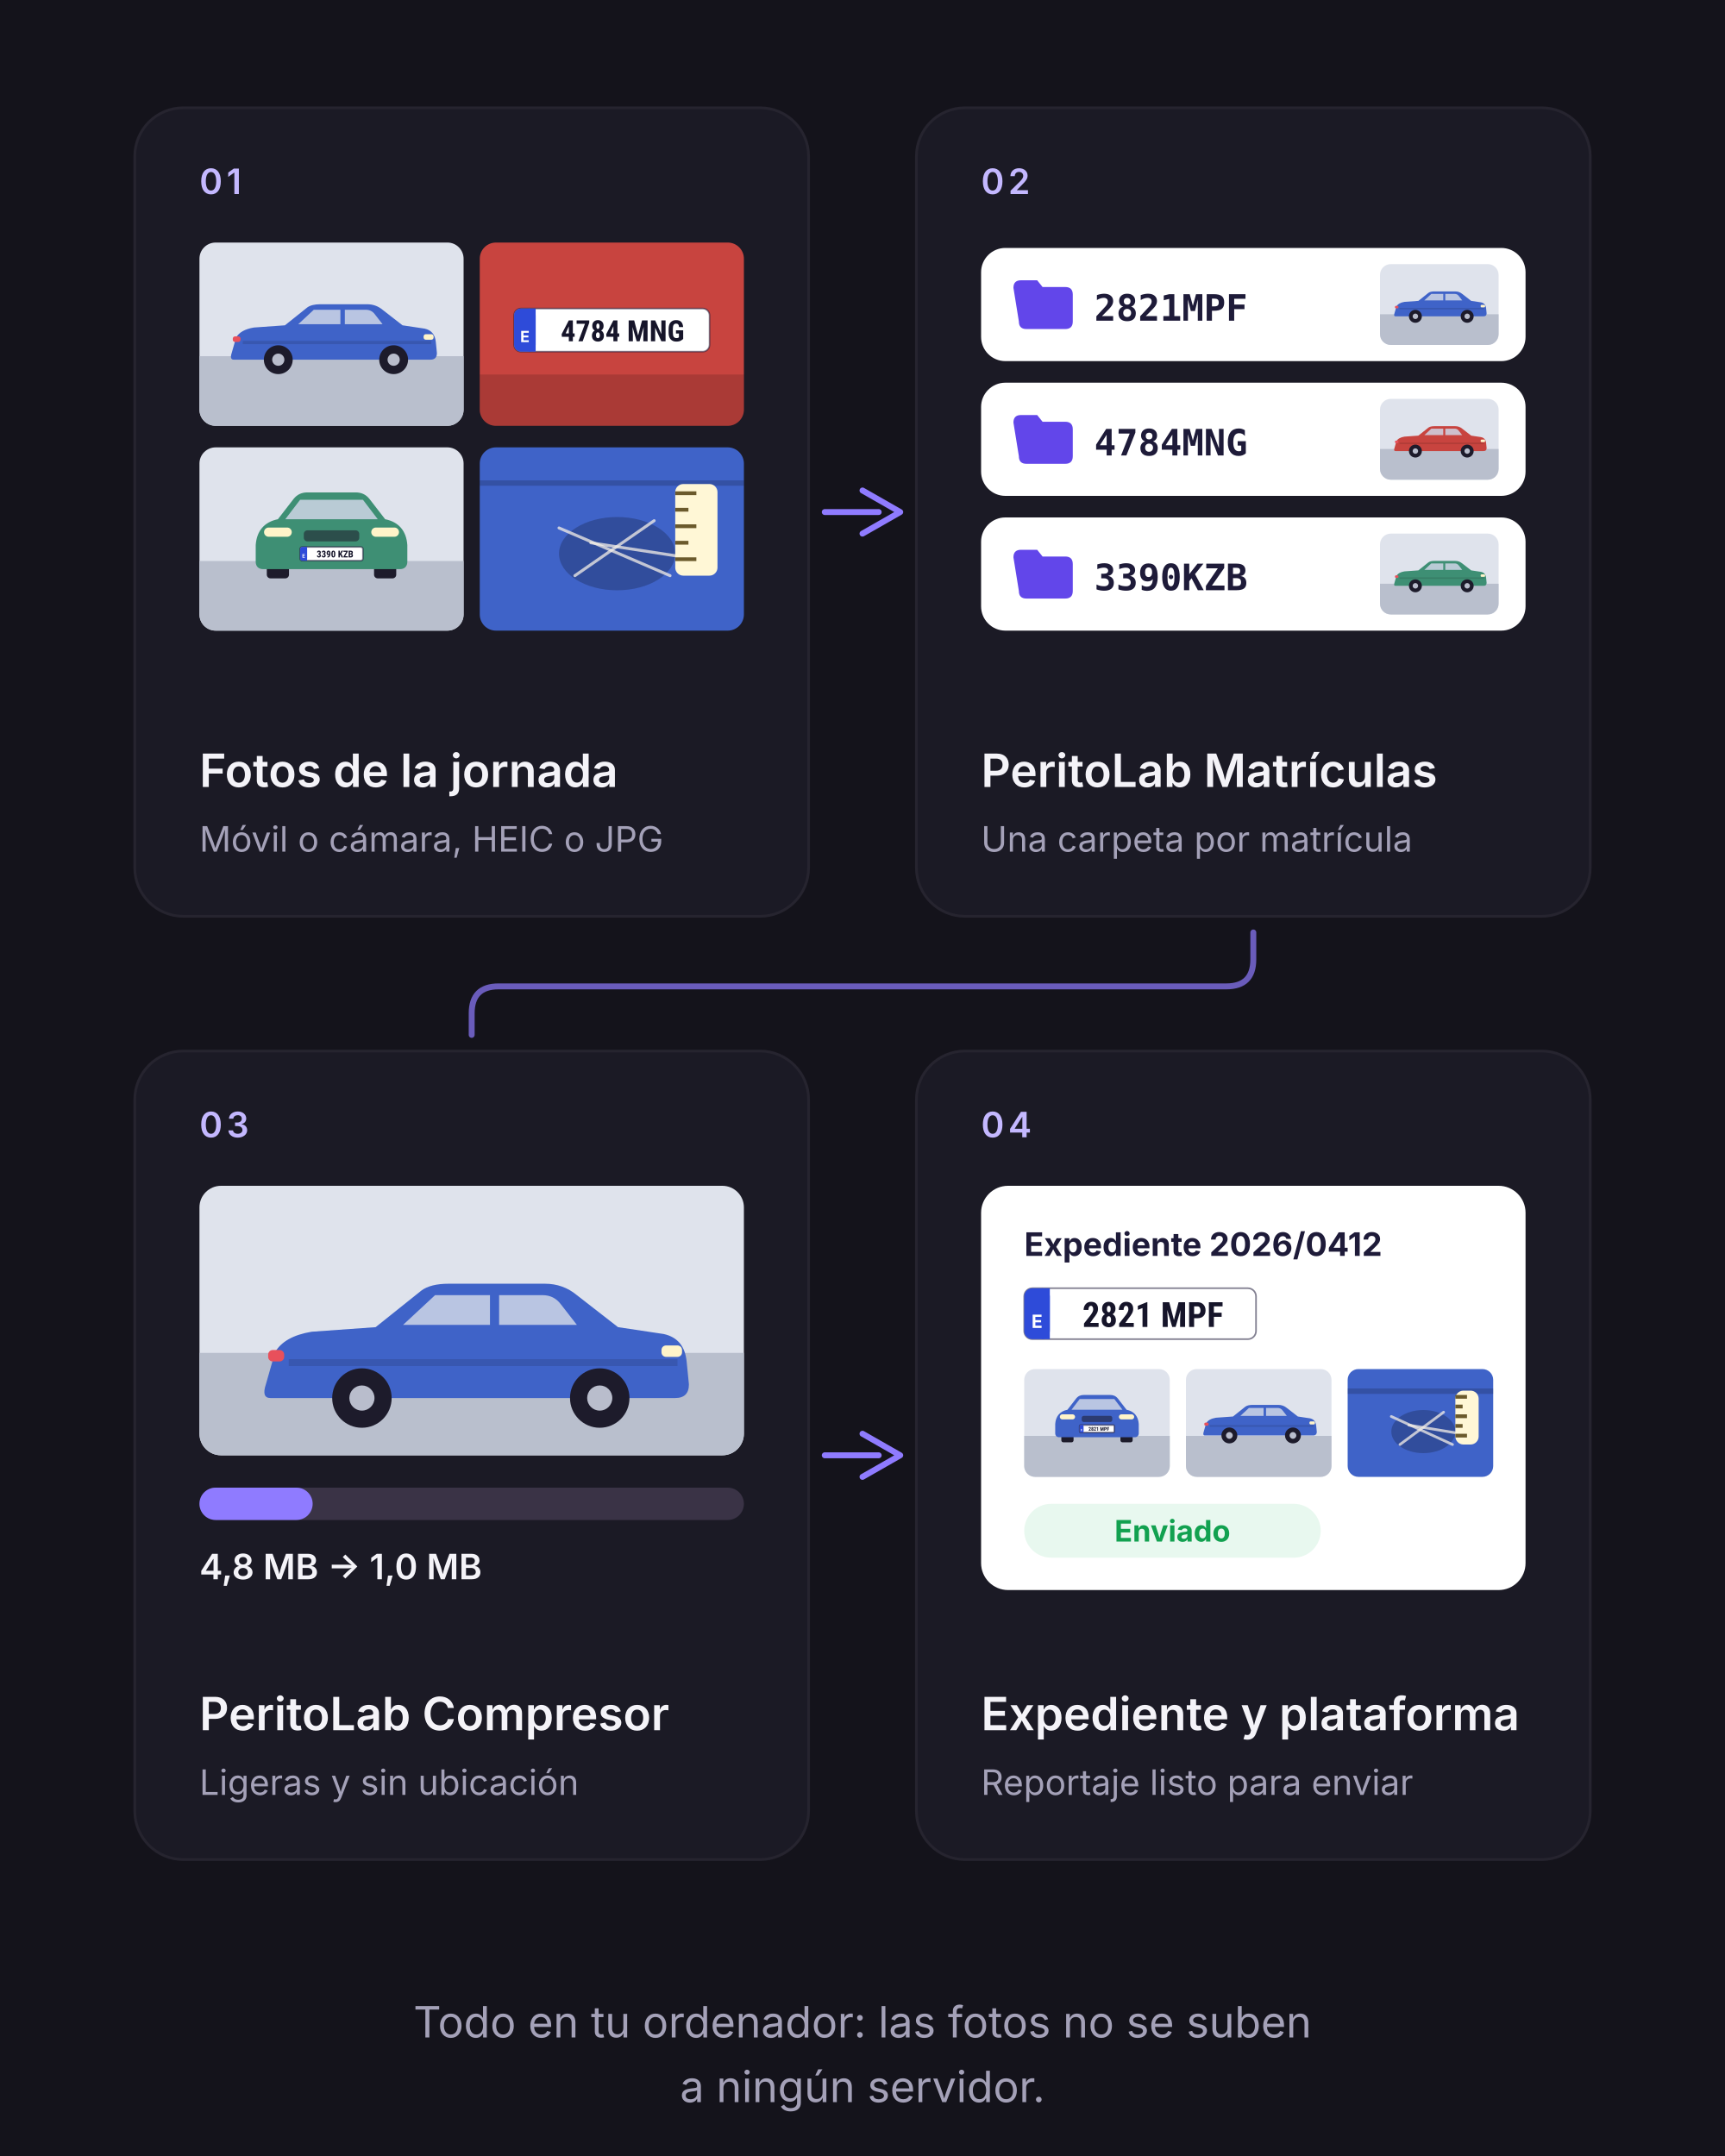
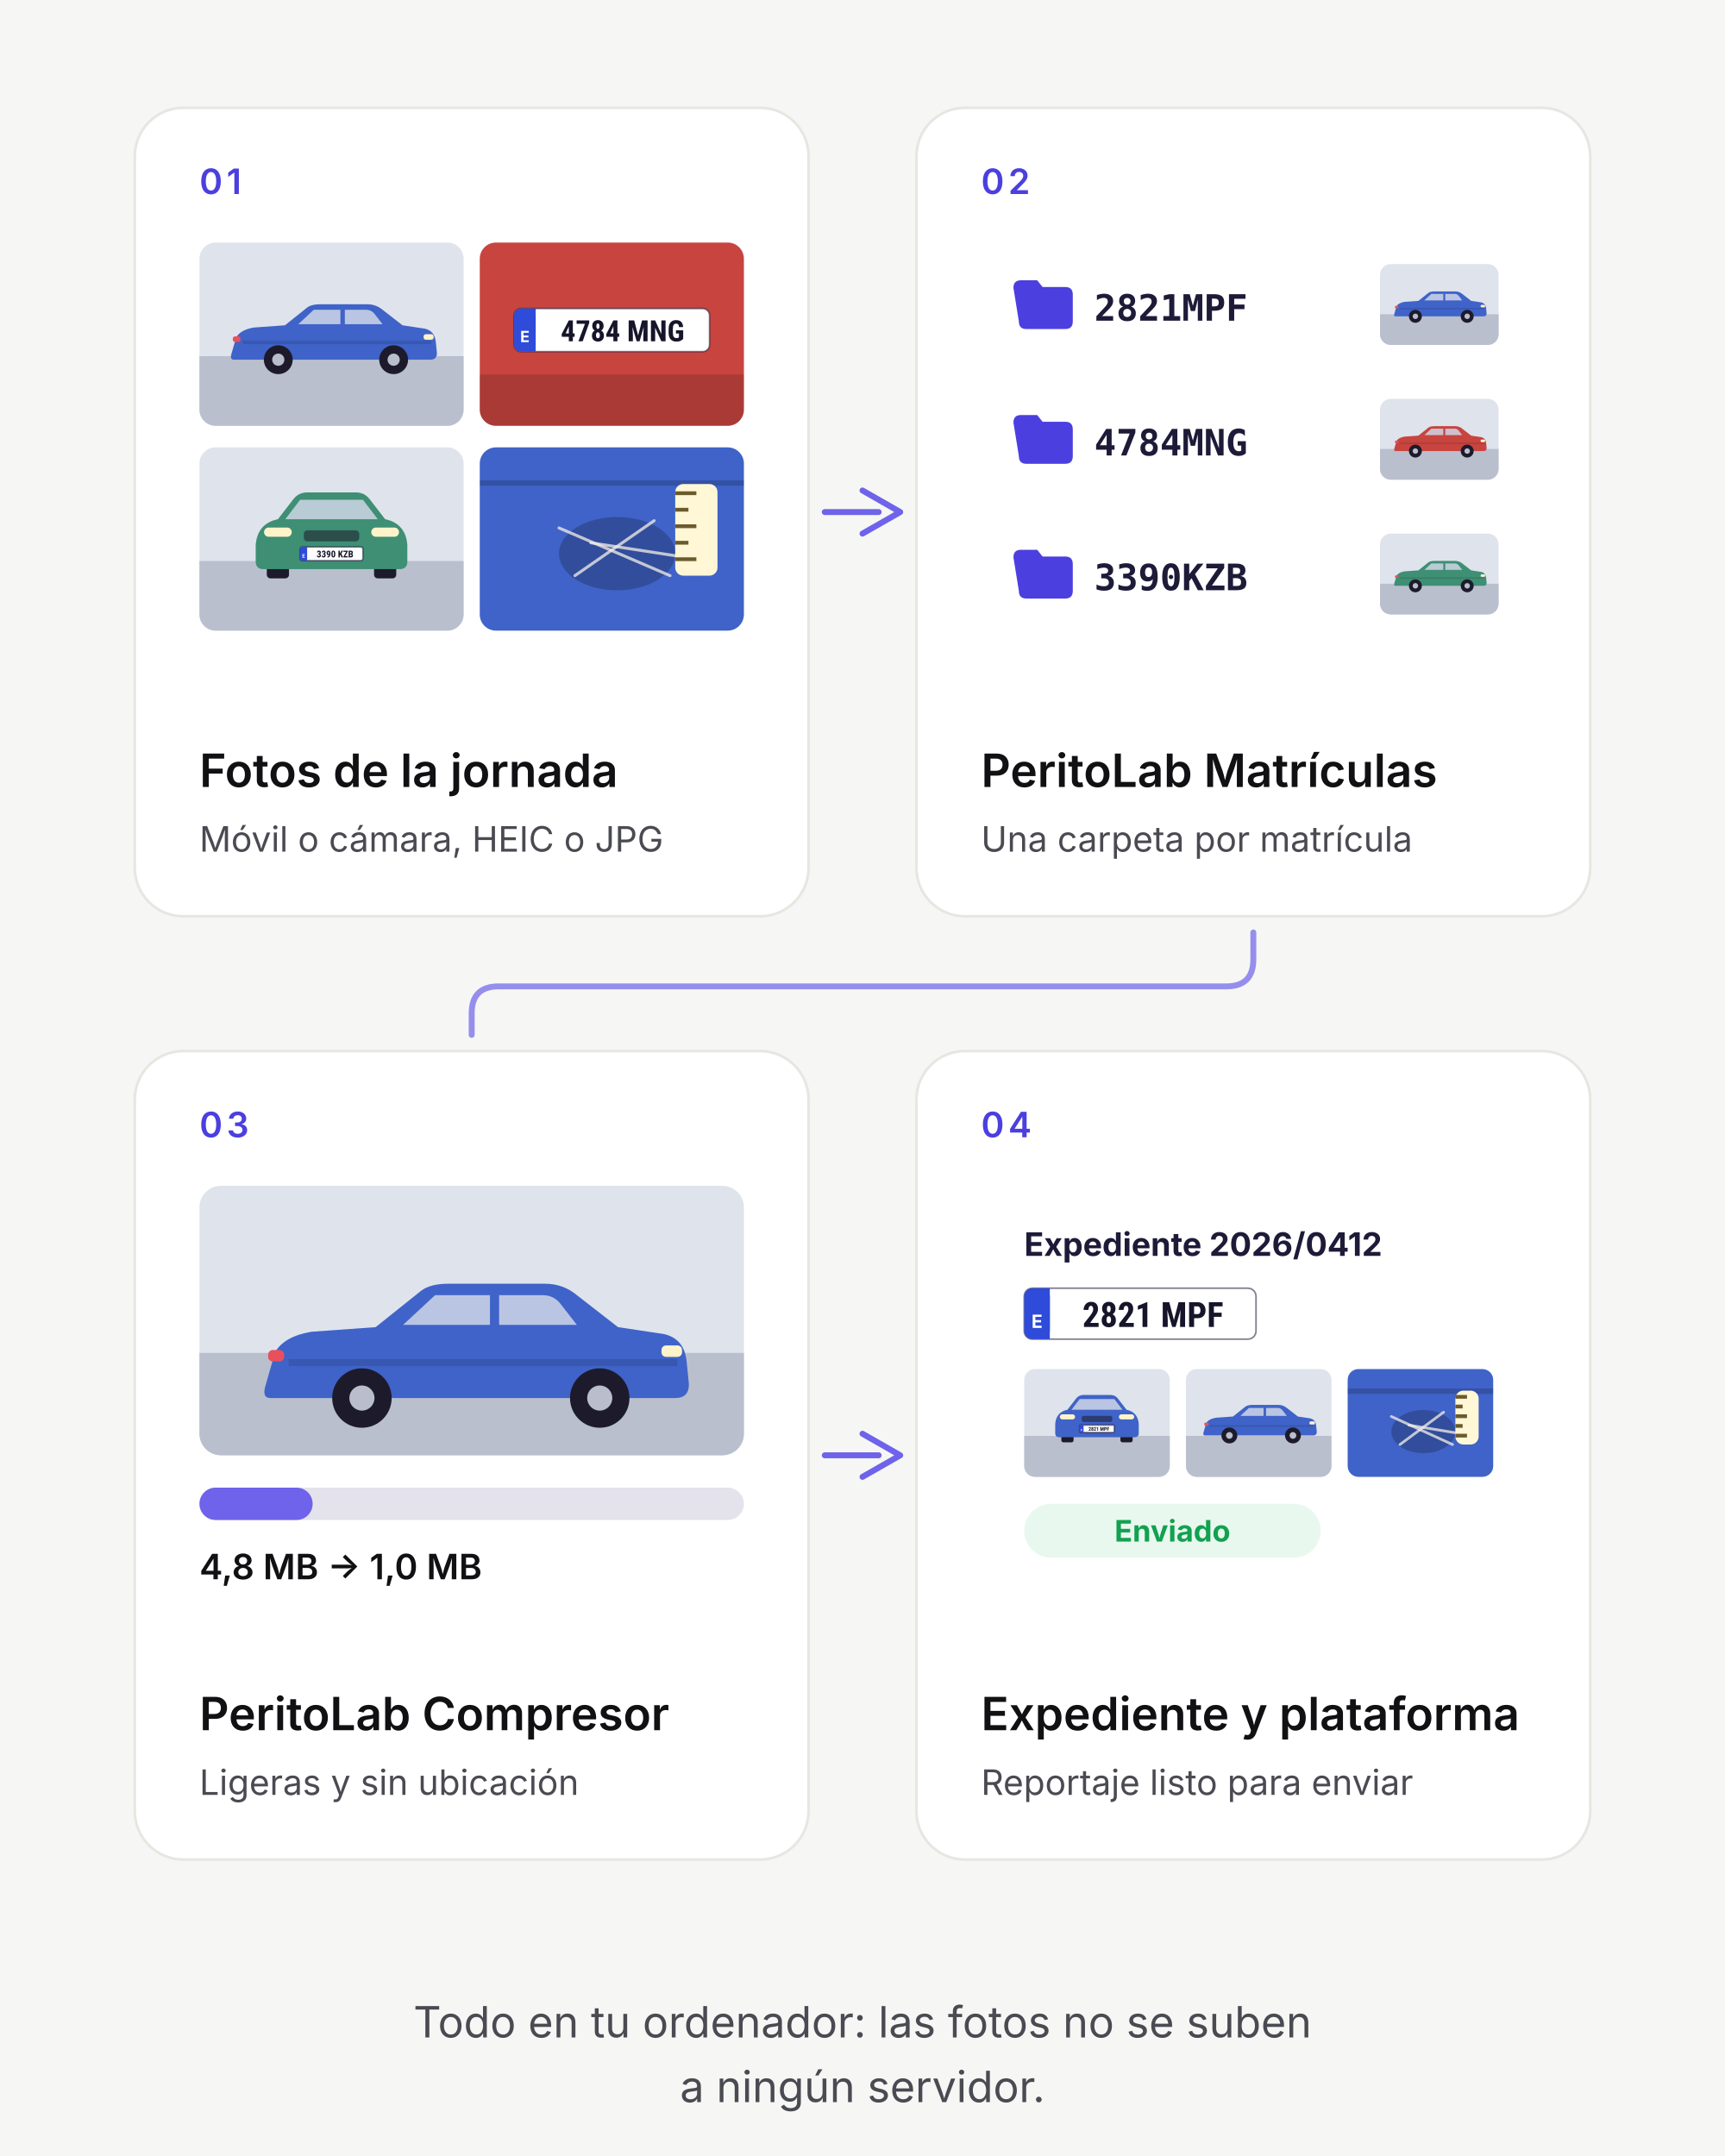
<svg xmlns="http://www.w3.org/2000/svg" viewBox="0 0 640 800" width="640" height="800" role="img" aria-labelledby="t">
-   <rect x="0" y="0" width="640" height="800" rx="0" fill="#14131b" />
-   <rect x="50" y="40" width="250" height="300" rx="18" fill="#1b1a25" stroke="#26242f" />
-   <text x="74" y="72" font-family="Segoe UI, Inter, -apple-system, system-ui, sans-serif" font-size="13" font-weight="600" fill="#c4b8ff" text-anchor="start" letter-spacing="1.5">01</text>
+   <rect x="0" y="0" width="640" height="800" rx="0" fill="#f6f6f4" />
+   <rect x="50" y="40" width="250" height="300" rx="18" fill="#ffffff" stroke="#e7e7e2" />
+   <text x="74" y="72" font-family="Segoe UI, Inter, -apple-system, system-ui, sans-serif" font-size="13" font-weight="600" fill="#4b3fe0" text-anchor="start" letter-spacing="1.5">01</text>
  <g>
    <clipPath id="c60237862">
      <rect x="74" y="90" width="98" height="68" rx="6" />
    </clipPath>
    <g clip-path="url(#c60237862)">
      <rect x="74" y="90" width="98" height="68" rx="0" fill="#dfe3ec" />
      <rect x="74" y="132.16" width="98" height="25.84" rx="0" fill="#b9bfcd" />
      <g transform="translate(81.84,108.36) scale(0.4116)">
        <path d="M10,55 L14,41 Q18,34 30,32 L58,30 L78,14 Q82,11 90,11 L132,11 Q140,11 146,16 L164,30 L184,33 Q193,35 194,45 L195,55 Q195,61 189,61 L12,61 Q8,61 10,55 Z" fill="#3f63c8" />
        <path d="M84,16 L108,16 L108,29 L70,29 Z M112,16 L131,16 Q136,16 139,20 L146,29 L112,29 Z" fill="#cfd6e6" fill-opacity=".85" />
        <rect x="20" y="44" width="170" height="3" fill="#000" fill-opacity=".12" />
        <rect x="183" y="38" width="9" height="5" rx="2" fill="#fff4c9" />
        <rect x="11" y="40" width="7" height="5" rx="2" fill="#e8505b" />
        <circle cx="52" cy="61" r="13" fill="#1d1b2b" />
        <circle cx="52" cy="61" r="5.5" fill="#b9bdcc" />
        <circle cx="156" cy="61" r="13" fill="#1d1b2b" />
        <circle cx="156" cy="61" r="5.5" fill="#b9bdcc" />
      </g>
    </g>
  </g>
  <g>
    <clipPath id="c16487771">
      <rect x="178" y="90" width="98" height="68" rx="6" />
    </clipPath>
    <g clip-path="url(#c16487771)">
      <rect x="178" y="90" width="98" height="68" rx="0" fill="#c8443f" />
      <rect x="178" y="138.96" width="98" height="19.04" rx="0" fill="#000" fill-opacity=".15" />
      <g>
        <rect x="190.74" y="114.48" width="72.52" height="16.0" rx="2.56" fill="#ffffff" stroke="#1e1b39" stroke-opacity=".55" stroke-width="0.6" />
        <rect x="190.74" y="114.48" width="8.0" height="16.0" rx="2.56" fill="#2e4bd9" />
        <rect x="196.18" y="114.48" width="2.56" height="16.0" rx="0" fill="#2e4bd9" />
        <text x="194.74" y="126.96" font-family="Segoe UI, Inter, -apple-system, system-ui, sans-serif" font-size="5.76" font-weight="700" fill="#ffffff" text-anchor="middle">E</text>
        <text x="231.0" y="126.64" font-family="Bahnschrift, 'Arial Narrow', 'Roboto Condensed', Arial, sans-serif" font-size="10.9" font-weight="700" fill="#16152a" text-anchor="middle">4784 MNG</text>
      </g>
    </g>
  </g>
  <g>
    <clipPath id="c35405692">
      <rect x="74" y="166" width="98" height="68" rx="6" />
    </clipPath>
    <g clip-path="url(#c35405692)">
      <rect x="74" y="166" width="98" height="68" rx="0" fill="#dfe3ec" />
      <rect x="74" y="208.16" width="98" height="25.84" rx="0" fill="#b9bfcd" />
      <g transform="translate(88.7,176.88) scale(0.343)">
        <rect x="30" y="96" width="24" height="14" rx="4" fill="#1d1b2b" />
        <rect x="146" y="96" width="24" height="14" rx="4" fill="#1d1b2b" />
        <path d="M18,74 C19,59 27,49 42,46 L59,24 C63,19 68,17 74,17 H126 C132,17 137,19 141,24 L158,46 C173,49 181,59 182,74 V92 C182,97 179,100 174,100 H26 C21,100 18,97 18,92 Z" fill="#3e8f74" />
        <path d="M66,25 H134 L150,46 H50 Z" fill="#cfd6e6" fill-opacity=".85" />
        <rect x="27" y="55" width="30" height="10" rx="5" fill="#fff4c9" />
        <rect x="143" y="55" width="30" height="10" rx="5" fill="#fff4c9" />
        <rect x="70" y="58" width="60" height="12" rx="4" fill="#1d1b2b" fill-opacity=".55" />
      </g>
      <g>
        <rect x="111.338" y="202.948" width="23.324" height="5.1" rx="0.816" fill="#ffffff" stroke="#1e1b39" stroke-opacity=".55" stroke-width="0.6" />
        <rect x="111.338" y="202.948" width="2.6" height="5.1" rx="0.816" fill="#2e4bd9" />
        <rect x="113.122" y="202.948" width="0.816" height="5.1" rx="0" fill="#2e4bd9" />
        <text x="112.638" y="206.926" font-family="Segoe UI, Inter, -apple-system, system-ui, sans-serif" font-size="1.836" font-weight="700" fill="#ffffff" text-anchor="middle">E</text>
        <text x="124.3" y="206.824" font-family="Bahnschrift, 'Arial Narrow', 'Roboto Condensed', Arial, sans-serif" font-size="3.5" font-weight="700" fill="#16152a" text-anchor="middle">3390 KZB</text>
      </g>
    </g>
  </g>
  <g>
    <clipPath id="c39166619">
      <rect x="178" y="166" width="98" height="68" rx="6" />
    </clipPath>
    <g clip-path="url(#c39166619)">
      <rect x="178" y="166" width="98" height="68" rx="0" fill="#3f63c8" />
      <rect x="178" y="178.24" width="98" height="2" rx="0" fill="#000" fill-opacity=".18" />
      <ellipse cx="228.96" cy="205.44" rx="21.56" ry="13.6" fill="#000" fill-opacity=".22" />
      <path d="M207.4,195.9 L248.6,213.6" stroke="#f4efe6" stroke-opacity=".75" stroke-width="1.1" stroke-linecap="round" />
      <path d="M213.3,213.6 L242.7,193.2" stroke="#f4efe6" stroke-opacity=".75" stroke-width="1.1" stroke-linecap="round" />
      <path d="M219.2,201.4 L254.4,206.8" stroke="#f4efe6" stroke-opacity=".75" stroke-width="1.1" stroke-linecap="round" />
      <rect x="250.52" y="179.6" width="15.68" height="34.0" rx="3" fill="#fff7d6" />
      <rect x="250.52" y="182.32" width="7.84" height="1.4" rx="0" fill="#6b5a2c" />
      <rect x="250.52" y="188.44" width="4.9" height="1.4" rx="0" fill="#6b5a2c" />
      <rect x="250.52" y="194.56" width="7.84" height="1.4" rx="0" fill="#6b5a2c" />
      <rect x="250.52" y="200.68" width="4.9" height="1.4" rx="0" fill="#6b5a2c" />
      <rect x="250.52" y="206.8" width="7.84" height="1.4" rx="0" fill="#6b5a2c" />
    </g>
  </g>
-   <text x="74" y="292" font-family="Segoe UI, Inter, -apple-system, system-ui, sans-serif" font-size="17" font-weight="600" fill="#f4f3f8" text-anchor="start">Fotos de la jornada</text>
-   <text x="74" y="316" font-family="Segoe UI, Inter, -apple-system, system-ui, sans-serif" font-size="13" font-weight="400" fill="#a4a1b8" text-anchor="start">Móvil o cámara, HEIC o JPG</text>
-   <rect x="340" y="40" width="250" height="300" rx="18" fill="#1b1a25" stroke="#26242f" />
-   <text x="364" y="72" font-family="Segoe UI, Inter, -apple-system, system-ui, sans-serif" font-size="13" font-weight="600" fill="#c4b8ff" text-anchor="start" letter-spacing="1.5">02</text>
+   <text x="74" y="292" font-family="Segoe UI, Inter, -apple-system, system-ui, sans-serif" font-size="17" font-weight="600" fill="#111114" text-anchor="start">Fotos de la jornada</text>
+   <text x="74" y="316" font-family="Segoe UI, Inter, -apple-system, system-ui, sans-serif" font-size="13" font-weight="400" fill="#4a4a52" text-anchor="start">Móvil o cámara, HEIC o JPG</text>
+   <rect x="340" y="40" width="250" height="300" rx="18" fill="#ffffff" stroke="#e7e7e2" />
+   <text x="364" y="72" font-family="Segoe UI, Inter, -apple-system, system-ui, sans-serif" font-size="13" font-weight="600" fill="#4b3fe0" text-anchor="start" letter-spacing="1.5">02</text>
  <rect x="364" y="92" width="202" height="42" rx="9" fill="#ffffff" />
-   <path d="M376,106.808 q0,-2.808 2.808,-2.808 h6.0 l2.0,2.496 h8.4 q2.808,0 2.808,2.808 v9.984 q0,2.808 -2.808,2.808 h-14.384 q-2.808,0 -2.808,-2.808 z" fill="#6246ea" />
+   <path d="M376,106.808 q0,-2.808 2.808,-2.808 h6.0 l2.0,2.496 h8.4 q2.808,0 2.808,2.808 v9.984 q0,2.808 -2.808,2.808 h-14.384 q-2.808,0 -2.808,-2.808 z" fill="#4b3fe0" />
  <text x="406" y="119" font-family="Cascadia Mono, Consolas, ui-monospace, monospace" font-size="13.5" font-weight="700" fill="#1e1b39" text-anchor="start">2821MPF</text>
  <g>
    <clipPath id="c9430158">
      <rect x="512" y="98" width="44" height="30" rx="4" />
    </clipPath>
    <g clip-path="url(#c9430158)">
      <rect x="512" y="98" width="44" height="30" rx="0" fill="#dfe3ec" />
      <rect x="512" y="116.6" width="44" height="11.4" rx="0" fill="#b9bfcd" />
      <g transform="translate(515.52,106.1) scale(0.1848)">
        <path d="M10,55 L14,41 Q18,34 30,32 L58,30 L78,14 Q82,11 90,11 L132,11 Q140,11 146,16 L164,30 L184,33 Q193,35 194,45 L195,55 Q195,61 189,61 L12,61 Q8,61 10,55 Z" fill="#3f63c8" />
        <path d="M84,16 L108,16 L108,29 L70,29 Z M112,16 L131,16 Q136,16 139,20 L146,29 L112,29 Z" fill="#cfd6e6" fill-opacity=".85" />
        <rect x="20" y="44" width="170" height="3" fill="#000" fill-opacity=".12" />
        <rect x="183" y="38" width="9" height="5" rx="2" fill="#fff4c9" />
        <rect x="11" y="40" width="7" height="5" rx="2" fill="#e8505b" />
        <circle cx="52" cy="61" r="13" fill="#1d1b2b" />
        <circle cx="52" cy="61" r="5.5" fill="#b9bdcc" />
        <circle cx="156" cy="61" r="13" fill="#1d1b2b" />
        <circle cx="156" cy="61" r="5.5" fill="#b9bdcc" />
      </g>
    </g>
  </g>
  <rect x="364" y="142" width="202" height="42" rx="9" fill="#ffffff" />
-   <path d="M376,156.808 q0,-2.808 2.808,-2.808 h6.0 l2.0,2.496 h8.4 q2.808,0 2.808,2.808 v9.984 q0,2.808 -2.808,2.808 h-14.384 q-2.808,0 -2.808,-2.808 z" fill="#6246ea" />
+   <path d="M376,156.808 q0,-2.808 2.808,-2.808 h6.0 l2.0,2.496 h8.4 q2.808,0 2.808,2.808 v9.984 q0,2.808 -2.808,2.808 h-14.384 q-2.808,0 -2.808,-2.808 z" fill="#4b3fe0" />
  <text x="406" y="169" font-family="Cascadia Mono, Consolas, ui-monospace, monospace" font-size="13.5" font-weight="700" fill="#1e1b39" text-anchor="start">4784MNG</text>
  <g>
    <clipPath id="c36935030">
      <rect x="512" y="148" width="44" height="30" rx="4" />
    </clipPath>
    <g clip-path="url(#c36935030)">
      <rect x="512" y="148" width="44" height="30" rx="0" fill="#dfe3ec" />
      <rect x="512" y="166.6" width="44" height="11.4" rx="0" fill="#b9bfcd" />
      <g transform="translate(515.52,156.1) scale(0.1848)">
        <path d="M10,55 L14,41 Q18,34 30,32 L58,30 L78,14 Q82,11 90,11 L132,11 Q140,11 146,16 L164,30 L184,33 Q193,35 194,45 L195,55 Q195,61 189,61 L12,61 Q8,61 10,55 Z" fill="#c8443f" />
        <path d="M84,16 L108,16 L108,29 L70,29 Z M112,16 L131,16 Q136,16 139,20 L146,29 L112,29 Z" fill="#cfd6e6" fill-opacity=".85" />
        <rect x="20" y="44" width="170" height="3" fill="#000" fill-opacity=".12" />
        <rect x="183" y="38" width="9" height="5" rx="2" fill="#fff4c9" />
        <rect x="11" y="40" width="7" height="5" rx="2" fill="#e8505b" />
        <circle cx="52" cy="61" r="13" fill="#1d1b2b" />
        <circle cx="52" cy="61" r="5.5" fill="#b9bdcc" />
        <circle cx="156" cy="61" r="13" fill="#1d1b2b" />
        <circle cx="156" cy="61" r="5.5" fill="#b9bdcc" />
      </g>
    </g>
  </g>
  <rect x="364" y="192" width="202" height="42" rx="9" fill="#ffffff" />
-   <path d="M376,206.808 q0,-2.808 2.808,-2.808 h6.0 l2.0,2.496 h8.4 q2.808,0 2.808,2.808 v9.984 q0,2.808 -2.808,2.808 h-14.384 q-2.808,0 -2.808,-2.808 z" fill="#6246ea" />
+   <path d="M376,206.808 q0,-2.808 2.808,-2.808 h6.0 l2.0,2.496 h8.4 q2.808,0 2.808,2.808 v9.984 q0,2.808 -2.808,2.808 h-14.384 q-2.808,0 -2.808,-2.808 z" fill="#4b3fe0" />
  <text x="406" y="219" font-family="Cascadia Mono, Consolas, ui-monospace, monospace" font-size="13.5" font-weight="700" fill="#1e1b39" text-anchor="start">3390KZB</text>
  <g>
    <clipPath id="c35797264">
      <rect x="512" y="198" width="44" height="30" rx="4" />
    </clipPath>
    <g clip-path="url(#c35797264)">
      <rect x="512" y="198" width="44" height="30" rx="0" fill="#dfe3ec" />
      <rect x="512" y="216.6" width="44" height="11.4" rx="0" fill="#b9bfcd" />
      <g transform="translate(515.52,206.1) scale(0.1848)">
        <path d="M10,55 L14,41 Q18,34 30,32 L58,30 L78,14 Q82,11 90,11 L132,11 Q140,11 146,16 L164,30 L184,33 Q193,35 194,45 L195,55 Q195,61 189,61 L12,61 Q8,61 10,55 Z" fill="#3e8f74" />
        <path d="M84,16 L108,16 L108,29 L70,29 Z M112,16 L131,16 Q136,16 139,20 L146,29 L112,29 Z" fill="#cfd6e6" fill-opacity=".85" />
        <rect x="20" y="44" width="170" height="3" fill="#000" fill-opacity=".12" />
        <rect x="183" y="38" width="9" height="5" rx="2" fill="#fff4c9" />
        <rect x="11" y="40" width="7" height="5" rx="2" fill="#e8505b" />
        <circle cx="52" cy="61" r="13" fill="#1d1b2b" />
        <circle cx="52" cy="61" r="5.5" fill="#b9bdcc" />
        <circle cx="156" cy="61" r="13" fill="#1d1b2b" />
        <circle cx="156" cy="61" r="5.5" fill="#b9bdcc" />
      </g>
    </g>
  </g>
-   <text x="364" y="292" font-family="Segoe UI, Inter, -apple-system, system-ui, sans-serif" font-size="17" font-weight="600" fill="#f4f3f8" text-anchor="start">PeritoLab Matrículas</text>
-   <text x="364" y="316" font-family="Segoe UI, Inter, -apple-system, system-ui, sans-serif" font-size="13" font-weight="400" fill="#a4a1b8" text-anchor="start">Una carpeta por matrícula</text>
-   <rect x="50" y="390" width="250" height="300" rx="18" fill="#1b1a25" stroke="#26242f" />
-   <text x="74" y="422" font-family="Segoe UI, Inter, -apple-system, system-ui, sans-serif" font-size="13" font-weight="600" fill="#c4b8ff" text-anchor="start" letter-spacing="1.5">03</text>
+   <text x="364" y="292" font-family="Segoe UI, Inter, -apple-system, system-ui, sans-serif" font-size="17" font-weight="600" fill="#111114" text-anchor="start">PeritoLab Matrículas</text>
+   <text x="364" y="316" font-family="Segoe UI, Inter, -apple-system, system-ui, sans-serif" font-size="13" font-weight="400" fill="#4a4a52" text-anchor="start">Una carpeta por matrícula</text>
+   <rect x="50" y="390" width="250" height="300" rx="18" fill="#ffffff" stroke="#e7e7e2" />
+   <text x="74" y="422" font-family="Segoe UI, Inter, -apple-system, system-ui, sans-serif" font-size="13" font-weight="600" fill="#4b3fe0" text-anchor="start" letter-spacing="1.5">03</text>
  <g>
    <clipPath id="c93389209">
      <rect x="74" y="440" width="202" height="100" rx="8" />
    </clipPath>
    <g clip-path="url(#c93389209)">
      <rect x="74" y="440" width="202" height="100" rx="0" fill="#dfe3ec" />
      <rect x="74" y="502.0" width="202" height="38.0" rx="0" fill="#b9bfcd" />
      <g transform="translate(90.16,467.0) scale(0.8484)">
        <path d="M10,55 L14,41 Q18,34 30,32 L58,30 L78,14 Q82,11 90,11 L132,11 Q140,11 146,16 L164,30 L184,33 Q193,35 194,45 L195,55 Q195,61 189,61 L12,61 Q8,61 10,55 Z" fill="#3f63c8" />
        <path d="M84,16 L108,16 L108,29 L70,29 Z M112,16 L131,16 Q136,16 139,20 L146,29 L112,29 Z" fill="#cfd6e6" fill-opacity=".85" />
        <rect x="20" y="44" width="170" height="3" fill="#000" fill-opacity=".12" />
        <rect x="183" y="38" width="9" height="5" rx="2" fill="#fff4c9" />
        <rect x="11" y="40" width="7" height="5" rx="2" fill="#e8505b" />
        <circle cx="52" cy="61" r="13" fill="#1d1b2b" />
        <circle cx="52" cy="61" r="5.5" fill="#b9bdcc" />
        <circle cx="156" cy="61" r="13" fill="#1d1b2b" />
        <circle cx="156" cy="61" r="5.5" fill="#b9bdcc" />
      </g>
    </g>
  </g>
-   <rect x="74" y="552" width="202" height="12" rx="6" fill="#3a3346" />
-   <rect x="74" y="552" width="42" height="12" rx="6" fill="#8f7bff" />
-   <text x="74" y="586" font-family="Segoe UI, Inter, -apple-system, system-ui, sans-serif" font-size="13" font-weight="600" fill="#f4f3f8" text-anchor="start">4,8 MB → 1,0 MB</text>
-   <text x="74" y="642" font-family="Segoe UI, Inter, -apple-system, system-ui, sans-serif" font-size="17" font-weight="600" fill="#f4f3f8" text-anchor="start">PeritoLab Compresor</text>
-   <text x="74" y="666" font-family="Segoe UI, Inter, -apple-system, system-ui, sans-serif" font-size="13" font-weight="400" fill="#a4a1b8" text-anchor="start">Ligeras y sin ubicación</text>
-   <rect x="340" y="390" width="250" height="300" rx="18" fill="#1b1a25" stroke="#26242f" />
-   <text x="364" y="422" font-family="Segoe UI, Inter, -apple-system, system-ui, sans-serif" font-size="13" font-weight="600" fill="#c4b8ff" text-anchor="start" letter-spacing="1.5">04</text>
+   <rect x="74" y="552" width="202" height="12" rx="6" fill="#e4e3ec" />
+   <rect x="74" y="552" width="42" height="12" rx="6" fill="#6e63ea" />
+   <text x="74" y="586" font-family="Segoe UI, Inter, -apple-system, system-ui, sans-serif" font-size="13" font-weight="600" fill="#111114" text-anchor="start">4,8 MB → 1,0 MB</text>
+   <text x="74" y="642" font-family="Segoe UI, Inter, -apple-system, system-ui, sans-serif" font-size="17" font-weight="600" fill="#111114" text-anchor="start">PeritoLab Compresor</text>
+   <text x="74" y="666" font-family="Segoe UI, Inter, -apple-system, system-ui, sans-serif" font-size="13" font-weight="400" fill="#4a4a52" text-anchor="start">Ligeras y sin ubicación</text>
+   <rect x="340" y="390" width="250" height="300" rx="18" fill="#ffffff" stroke="#e7e7e2" />
+   <text x="364" y="422" font-family="Segoe UI, Inter, -apple-system, system-ui, sans-serif" font-size="13" font-weight="600" fill="#4b3fe0" text-anchor="start" letter-spacing="1.5">04</text>
  <rect x="364" y="440" width="202" height="150" rx="10" fill="#ffffff" />
  <text x="380" y="466" font-family="Segoe UI, Inter, -apple-system, system-ui, sans-serif" font-size="12" font-weight="700" fill="#1e1b39" text-anchor="start">Expediente 2026/0412</text>
  <g>
    <rect x="380" y="478" width="86" height="18.9" rx="3.024" fill="#ffffff" stroke="#1e1b39" stroke-opacity=".55" stroke-width="0.6" />
    <rect x="380" y="478" width="9.5" height="18.9" rx="3.024" fill="#2e4bd9" />
    <rect x="386.476" y="478" width="3.024" height="18.9" rx="0" fill="#2e4bd9" />
    <text x="384.75" y="492.742" font-family="Segoe UI, Inter, -apple-system, system-ui, sans-serif" font-size="6.804" font-weight="700" fill="#ffffff" text-anchor="middle">E</text>
    <text x="427.75" y="492.364" font-family="Bahnschrift, 'Arial Narrow', 'Roboto Condensed', Arial, sans-serif" font-size="12.9" font-weight="700" fill="#16152a" text-anchor="middle">2821 MPF</text>
  </g>
  <g>
    <clipPath id="c25609280">
      <rect x="380" y="508" width="54" height="40" rx="4" />
    </clipPath>
    <g clip-path="url(#c25609280)">
      <rect x="380" y="508" width="54" height="40" rx="0" fill="#dfe3ec" />
      <rect x="380" y="532.8" width="54" height="15.2" rx="0" fill="#b9bfcd" />
      <g transform="translate(388.1,514.4) scale(0.189)">
        <rect x="30" y="96" width="24" height="14" rx="4" fill="#1d1b2b" />
        <rect x="146" y="96" width="24" height="14" rx="4" fill="#1d1b2b" />
        <path d="M18,74 C19,59 27,49 42,46 L59,24 C63,19 68,17 74,17 H126 C132,17 137,19 141,24 L158,46 C173,49 181,59 182,74 V92 C182,97 179,100 174,100 H26 C21,100 18,97 18,92 Z" fill="#3f63c8" />
        <path d="M66,25 H134 L150,46 H50 Z" fill="#cfd6e6" fill-opacity=".85" />
        <rect x="27" y="55" width="30" height="10" rx="5" fill="#fff4c9" />
        <rect x="143" y="55" width="30" height="10" rx="5" fill="#fff4c9" />
        <rect x="70" y="58" width="60" height="12" rx="4" fill="#1d1b2b" fill-opacity=".55" />
      </g>
      <g>
        <rect x="400.574" y="528.764" width="12.852" height="2.8" rx="0.448" fill="#ffffff" stroke="#1e1b39" stroke-opacity=".55" stroke-width="0.6" />
        <rect x="400.574" y="528.764" width="1.4" height="2.8" rx="0.448" fill="#2e4bd9" />
        <rect x="401.526" y="528.764" width="0.448" height="2.8" rx="0" fill="#2e4bd9" />
        <text x="401.274" y="530.948" font-family="Segoe UI, Inter, -apple-system, system-ui, sans-serif" font-size="1.008" font-weight="700" fill="#ffffff" text-anchor="middle">E</text>
        <text x="407.7" y="530.892" font-family="Bahnschrift, 'Arial Narrow', 'Roboto Condensed', Arial, sans-serif" font-size="1.9" font-weight="700" fill="#16152a" text-anchor="middle">2821 MPF</text>
      </g>
    </g>
  </g>
  <g>
    <clipPath id="c78709337">
      <rect x="440" y="508" width="54" height="40" rx="4" />
    </clipPath>
    <g clip-path="url(#c78709337)">
      <rect x="440" y="508" width="54" height="40" rx="0" fill="#dfe3ec" />
      <rect x="440" y="532.8" width="54" height="15.2" rx="0" fill="#b9bfcd" />
      <g transform="translate(444.32,518.8) scale(0.2268)">
        <path d="M10,55 L14,41 Q18,34 30,32 L58,30 L78,14 Q82,11 90,11 L132,11 Q140,11 146,16 L164,30 L184,33 Q193,35 194,45 L195,55 Q195,61 189,61 L12,61 Q8,61 10,55 Z" fill="#3f63c8" />
        <path d="M84,16 L108,16 L108,29 L70,29 Z M112,16 L131,16 Q136,16 139,20 L146,29 L112,29 Z" fill="#cfd6e6" fill-opacity=".85" />
        <rect x="20" y="44" width="170" height="3" fill="#000" fill-opacity=".12" />
        <rect x="183" y="38" width="9" height="5" rx="2" fill="#fff4c9" />
        <rect x="11" y="40" width="7" height="5" rx="2" fill="#e8505b" />
        <circle cx="52" cy="61" r="13" fill="#1d1b2b" />
        <circle cx="52" cy="61" r="5.5" fill="#b9bdcc" />
        <circle cx="156" cy="61" r="13" fill="#1d1b2b" />
        <circle cx="156" cy="61" r="5.5" fill="#b9bdcc" />
      </g>
    </g>
  </g>
  <g>
    <clipPath id="c73944049">
      <rect x="500" y="508" width="54" height="40" rx="4" />
    </clipPath>
    <g clip-path="url(#c73944049)">
      <rect x="500" y="508" width="54" height="40" rx="0" fill="#3f63c8" />
      <rect x="500" y="515.2" width="54" height="2" rx="0" fill="#000" fill-opacity=".18" />
      <ellipse cx="528.08" cy="531.2" rx="11.88" ry="8.0" fill="#000" fill-opacity=".22" />
      <path d="M516.2,525.6 L538.9,536.0" stroke="#f4efe6" stroke-opacity=".75" stroke-width="1.0" stroke-linecap="round" />
      <path d="M519.4,536.0 L535.6,524.0" stroke="#f4efe6" stroke-opacity=".75" stroke-width="1.0" stroke-linecap="round" />
      <path d="M522.7,528.8 L542.1,532.0" stroke="#f4efe6" stroke-opacity=".75" stroke-width="1.0" stroke-linecap="round" />
      <rect x="539.96" y="516.0" width="8.64" height="20.0" rx="3" fill="#fff7d6" />
      <rect x="539.96" y="517.6" width="4.32" height="1.4" rx="0" fill="#6b5a2c" />
      <rect x="539.96" y="521.2" width="2.7" height="1.4" rx="0" fill="#6b5a2c" />
      <rect x="539.96" y="524.8" width="4.32" height="1.4" rx="0" fill="#6b5a2c" />
      <rect x="539.96" y="528.4" width="2.7" height="1.4" rx="0" fill="#6b5a2c" />
      <rect x="539.96" y="532.0" width="4.32" height="1.4" rx="0" fill="#6b5a2c" />
    </g>
  </g>
  <rect x="380" y="558" width="110" height="20" rx="10" fill="#e8f8ef" />
  <text x="435" y="572" font-family="Segoe UI, Inter, -apple-system, system-ui, sans-serif" font-size="11" font-weight="700" fill="#12a150" text-anchor="middle">Enviado</text>
-   <text x="364" y="642" font-family="Segoe UI, Inter, -apple-system, system-ui, sans-serif" font-size="17" font-weight="600" fill="#f4f3f8" text-anchor="start">Expediente y plataforma</text>
-   <text x="364" y="666" font-family="Segoe UI, Inter, -apple-system, system-ui, sans-serif" font-size="13" font-weight="400" fill="#a4a1b8" text-anchor="start">Reportaje listo para enviar</text>
-   <path d="M306,190 H326" stroke="#8f7bff" stroke-width="2.2" stroke-linecap="round" />
-   <path d="M320,182 L334,190 L320,198" fill="none" stroke="#8f7bff" stroke-width="2.2" stroke-linecap="round" stroke-linejoin="round" />
-   <path d="M306,540 H326" stroke="#8f7bff" stroke-width="2.2" stroke-linecap="round" />
-   <path d="M320,532 L334,540 L320,548" fill="none" stroke="#8f7bff" stroke-width="2.2" stroke-linecap="round" stroke-linejoin="round" />
-   <path d="M465,346 V356 Q465,366 455,366 H185 Q175,366 175,376 V384" fill="none" stroke="#8f7bff" stroke-width="2.2" stroke-linecap="round" stroke-opacity=".7" />
-   <text x="320.0" y="756" font-family="Segoe UI, Inter, -apple-system, system-ui, sans-serif" font-size="16" font-weight="400" fill="#a4a1b8" text-anchor="middle">Todo en tu ordenador: las fotos no se suben</text>
-   <text x="320.0" y="780" font-family="Segoe UI, Inter, -apple-system, system-ui, sans-serif" font-size="16" font-weight="400" fill="#a4a1b8" text-anchor="middle">a ningún servidor.</text>
+   <text x="364" y="642" font-family="Segoe UI, Inter, -apple-system, system-ui, sans-serif" font-size="17" font-weight="600" fill="#111114" text-anchor="start">Expediente y plataforma</text>
+   <text x="364" y="666" font-family="Segoe UI, Inter, -apple-system, system-ui, sans-serif" font-size="13" font-weight="400" fill="#4a4a52" text-anchor="start">Reportaje listo para enviar</text>
+   <path d="M306,190 H326" stroke="#6e63ea" stroke-width="2.2" stroke-linecap="round" />
+   <path d="M320,182 L334,190 L320,198" fill="none" stroke="#6e63ea" stroke-width="2.2" stroke-linecap="round" stroke-linejoin="round" />
+   <path d="M306,540 H326" stroke="#6e63ea" stroke-width="2.2" stroke-linecap="round" />
+   <path d="M320,532 L334,540 L320,548" fill="none" stroke="#6e63ea" stroke-width="2.2" stroke-linecap="round" stroke-linejoin="round" />
+   <path d="M465,346 V356 Q465,366 455,366 H185 Q175,366 175,376 V384" fill="none" stroke="#6e63ea" stroke-width="2.2" stroke-linecap="round" stroke-opacity=".7" />
+   <text x="320.0" y="756" font-family="Segoe UI, Inter, -apple-system, system-ui, sans-serif" font-size="16" font-weight="400" fill="#4a4a52" text-anchor="middle">Todo en tu ordenador: las fotos no se suben</text>
+   <text x="320.0" y="780" font-family="Segoe UI, Inter, -apple-system, system-ui, sans-serif" font-size="16" font-weight="400" fill="#4a4a52" text-anchor="middle">a ningún servidor.</text>
</svg>
